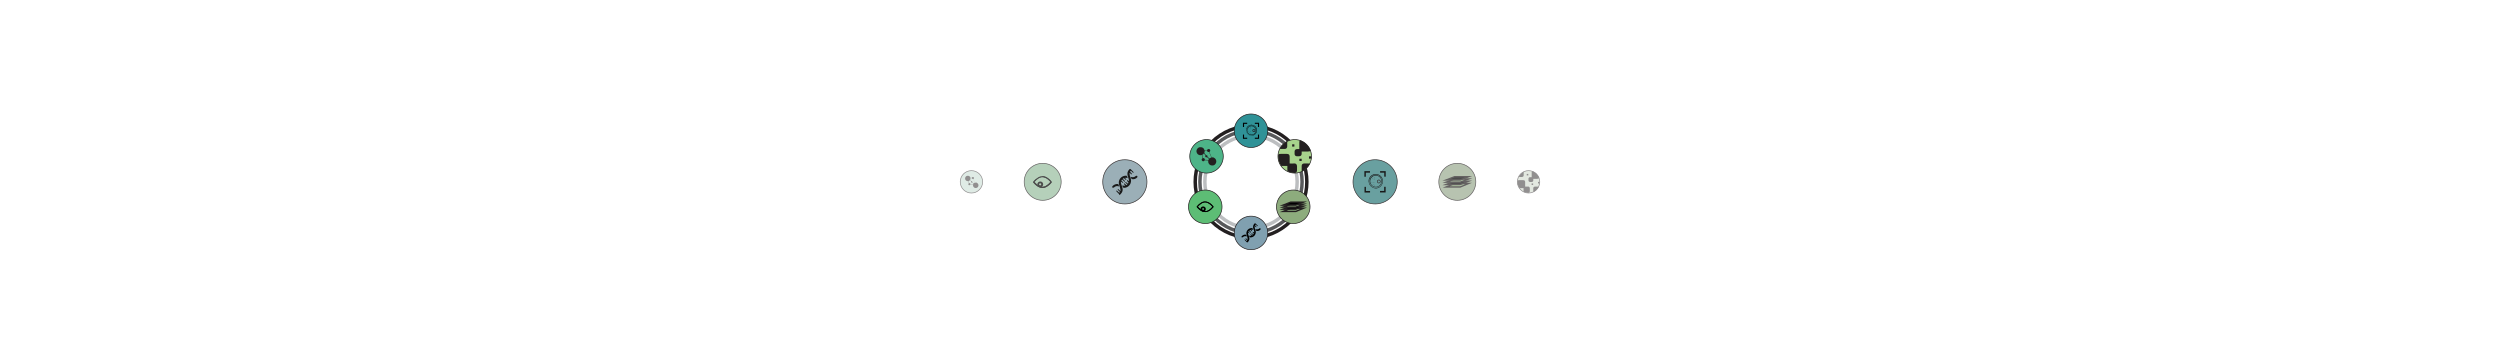
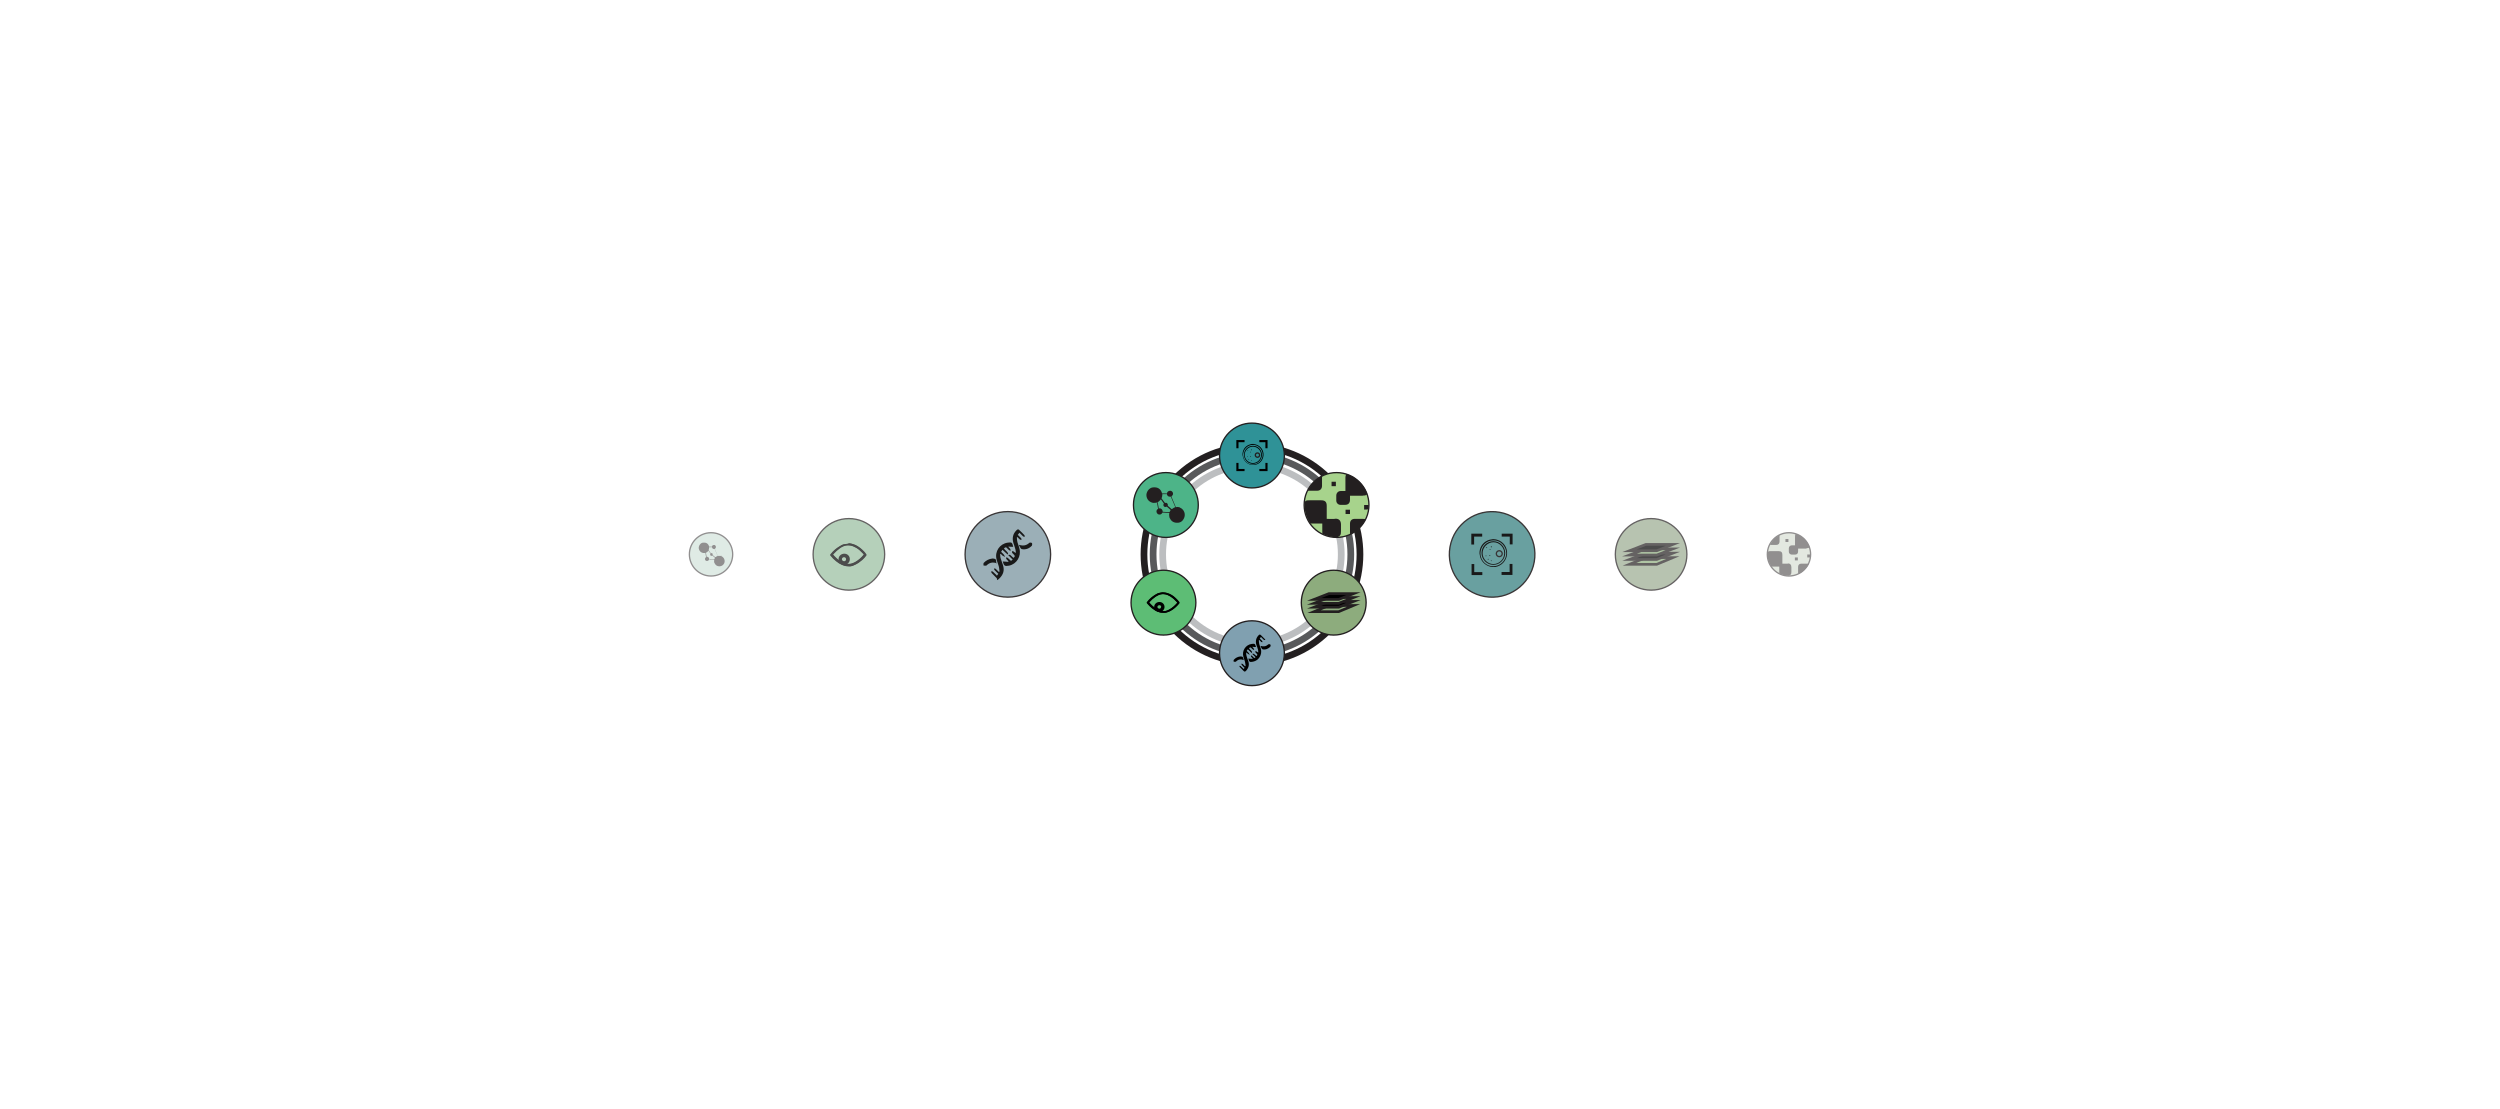
- <svg xmlns="http://www.w3.org/2000/svg" id="Layer_2" data-name="Layer 2" version="1.1" viewBox="0 0 3596.7 523.2">
+ <svg xmlns="http://www.w3.org/2000/svg" id="Layer_2" data-name="Layer 2" version="1.1" viewBox="0 0 1858.9 824.4">
  <defs>
    <style>
      .cls-1 {
        fill: #99aa8f;
      }

      .cls-1, .cls-2, .cls-3, .cls-4, .cls-5, .cls-6, .cls-7, .cls-8, .cls-9, .cls-10, .cls-11, .cls-12, .cls-13, .cls-14, .cls-15, .cls-16 {
        stroke: #231f20;
      }

-       .cls-1, .cls-2, .cls-3, .cls-4, .cls-5, .cls-6, .cls-7, .cls-8, .cls-17, .cls-10, .cls-11, .cls-12, .cls-13, .cls-14, .cls-15, .cls-16, .cls-18 {
+       .cls-1, .cls-3, .cls-4, .cls-5, .cls-6, .cls-7, .cls-8, .cls-17, .cls-10, .cls-11, .cls-12, .cls-13, .cls-14, .cls-15, .cls-16, .cls-18 {
        stroke-miterlimit: 10;
      }

      .cls-2 {
+         stroke-miterlimit: 10;
+         stroke-width: 5px;
+       }
+ 
+       .cls-2, .cls-6, .cls-17, .cls-18 {
+         fill: none;
+       }
+ 
+       .cls-3 {
        fill: #2f9297;
-       }
- 
-       .cls-3, .cls-6, .cls-17, .cls-18 {
-         fill: none;
-       }
- 
-       .cls-3, .cls-17, .cls-18 {
-         stroke-width: 5px;
      }

      .cls-4 {
        fill: #5dbd75;
      }

      .cls-5 {
        fill: #80a0b0;
      }

      .cls-7 {
        fill: #c7d1c1;
      }

      .cls-8 {
        fill: #a7d38c;
      }

      .cls-9 {
        fill: #599696;
        stroke-miterlimit: 10;
        stroke-width: 1px;
      }

      .cls-19, .cls-13 {
        fill: #000;
      }

      .cls-19, .cls-20 {
        stroke-width: 0px;
      }

      .cls-17 {
        stroke: #bcbec0;
      }

+       .cls-17, .cls-18 {
+         stroke-width: 5px;
+       }
+ 
      .cls-10 {
        fill: #90a6af;
      }

      .cls-11 {
        fill: #4db488;
      }

      .cls-21 {
        opacity: .5;
      }

      .cls-22 {
        opacity: .9;
      }

      .cls-23 {
        opacity: .7;
      }

      .cls-12, .cls-14 {
        fill: #8dac7d;
      }

      .cls-13, .cls-14 {
        stroke-width: 2px;
      }

      .cls-15 {
        fill: #95bc9d;
      }

      .cls-16 {
        fill: #bfd8cc;
      }

      .cls-18 {
        stroke: #58595b;
      }

      .cls-20 {
        fill: #231f20;
      }
    </style>
  </defs>
  <g>
-     <circle class="cls-3" cx="1799.8" cy="261.6" r="80.3" transform="translate(342.2 1349.3) rotate(-45)" />
-     <circle class="cls-17" cx="1799.8" cy="261.6" r="66.4" />
-     <circle class="cls-18" cx="1799.8" cy="261.6" r="73.5" />
-     <g>
-       <circle class="cls-4" cx="1734" cy="297.5" r="24.1" />
-       <path class="cls-19" d="M1733.7,289.9c1.5,0,3,.4,4.4,1,1.8.8,3.5,2,4.9,3.4.9.8,1.8,1.8,2.5,2.8.2.4.2.6,0,.9-.8,1-1.7,2-2.6,2.8-.8.7-1.6,1.4-2.5,2-1.2.8-2.5,1.5-3.9,1.9-1.2.4-2.5.5-3.8.3-1.1,0-2.2-.4-3.2-.8-1.5-.6-2.8-1.5-4.1-2.5s-2.5-2.3-3.6-3.6c-.4-.5-.4-.7,0-1.2,1.7-2.2,3.7-3.9,6-5.3s2.4-1.2,3.7-1.5c.7-.2,1.4-.2,2.2-.3h0ZM1733.7,303.8h.6c1.4,0,2.7-.5,3.9-1.2,2.3-1.2,4.2-3,5.9-4.9v-.3c-.2-.2-.4-.4-.5-.6-1.3-1.5-2.8-2.8-4.4-3.8-1.3-.8-2.6-1.4-4.1-1.7-1.1-.2-2.1-.2-3.1,0-1.5.3-2.8,1-4.1,1.8-1.7,1.2-3.2,2.5-4.6,4.1v.3c.4.4.7.8,1.1,1.2,1.5,1.6,3.2,2.9,5.2,3.9,1.3.6,2.7,1,4.1,1.1h0Z" />
-       <g>
-         <path class="cls-19" d="M1734.1,289.9c1.5,0,3,.4,4.4,1,1.8.8,3.5,2,4.9,3.4.9.8,1.8,1.8,2.5,2.8.2.4.2.6,0,.9-.8,1-1.7,2-2.6,2.8-.8.7-1.6,1.4-2.5,2-1.2.8-2.5,1.5-3.9,1.9-1.2.4-2.5.5-3.8.3-1.1,0-2.2-.4-3.2-.8-1.5-.6-2.8-1.5-4.1-2.5s-2.5-2.3-3.6-3.6c-.4-.5-.4-.7,0-1.2,1.7-2.2,3.7-3.9,6-5.3s2.4-1.2,3.7-1.5c.7-.2,1.4-.2,2.2-.3h0ZM1734,303.8h.6c1.4,0,2.7-.5,3.9-1.2,2.3-1.2,4.2-3,5.9-4.9v-.3c-.2-.2-.4-.4-.5-.6-1.3-1.5-2.8-2.8-4.4-3.8-1.3-.8-2.6-1.4-4.1-1.7s-2.1-.2-3.1,0c-1.5.3-2.8,1-4.1,1.8-1.7,1.2-3.2,2.5-4.6,4.1v.3c.4.4.7.8,1.1,1.2,1.5,1.6,3.2,2.9,5.2,3.9,1.3.6,2.7,1,4.1,1.1h0Z" />
-         <path class="cls-19" d="M1731,304.4c-2.2,0-4-1.7-3.9-3.7,0-2.1,1.8-3.7,3.9-3.7s3.8,1.6,3.8,3.7-1.7,3.7-3.8,3.7h0ZM1732.3,300.7c0-.8-.5-1.3-1.3-1.3s-1.5.6-1.5,1.3.8,1.3,1.5,1.3,1.2-.6,1.2-1.3h0Z" />
-       </g>
-     </g>
-     <g>
-       <circle class="cls-2" cx="1799.8" cy="188.1" r="24.1" />
-       <g>
-         <path class="cls-19" d="M1788.3,193.6h1.5v4.5h4.5v1.6h-6.1v-6.1h0Z" />
-         <path class="cls-19" d="M1811.4,193.6v6.1h-6.1v-1.6h4.5v-4.5h1.6Z" />
-         <path class="cls-19" d="M1789.8,182.7h-1.6v-6.1h6.1v1.6h-4.5v4.5h0Z" />
-         <path class="cls-19" d="M1809.8,182.7v-4.5h-4.5v-1.6h6.1v6.1h-1.6Z" />
+     <circle class="cls-2" cx="930.9" cy="412.2" r="80.3" transform="translate(-18.8 779) rotate(-45)" />
+     <circle class="cls-17" cx="930.9" cy="412.2" r="66.4" />
+     <circle class="cls-18" cx="930.9" cy="412.2" r="73.5" />
+     <g>
+       <circle class="cls-4" cx="865.1" cy="448.1" r="24.1" />
+       <path class="cls-19" d="M864.8,440.5c1.5,0,3,.4,4.4,1,1.8.8,3.5,2,4.9,3.4.9.8,1.8,1.8,2.5,2.8.2.4.2.6,0,.9-.8,1-1.7,2-2.6,2.8-.8.7-1.6,1.4-2.5,2-1.2.8-2.5,1.5-3.9,1.9-1.2.4-2.5.5-3.8.3-1.1,0-2.2-.4-3.2-.8-1.5-.6-2.8-1.5-4.1-2.5s-2.5-2.3-3.6-3.6c-.4-.5-.4-.7,0-1.2,1.7-2.2,3.7-3.9,6-5.3s2.4-1.2,3.7-1.5c.7-.2,1.4-.2,2.2-.3h0ZM864.8,454.4h.6c1.4,0,2.7-.5,3.9-1.2,2.3-1.2,4.2-3,5.9-4.9v-.3c-.2-.2-.4-.4-.5-.6-1.3-1.5-2.8-2.8-4.4-3.8-1.3-.8-2.6-1.4-4.1-1.7-1.1-.2-2.1-.2-3.1,0-1.5.3-2.8,1-4.1,1.8-1.7,1.2-3.2,2.5-4.6,4.1v.3c.4.4.7.8,1.1,1.2,1.5,1.6,3.2,2.9,5.2,3.9,1.3.6,2.7,1,4.1,1.1h0Z" />
+       <g>
+         <path class="cls-19" d="M865.2,440.5c1.5,0,3,.4,4.4,1,1.8.8,3.5,2,4.9,3.4.9.8,1.8,1.8,2.5,2.8.2.4.2.6,0,.9-.8,1-1.7,2-2.6,2.8-.8.7-1.6,1.4-2.5,2-1.2.8-2.5,1.5-3.9,1.9-1.2.4-2.5.5-3.8.3-1.1,0-2.2-.4-3.2-.8-1.5-.6-2.8-1.5-4.1-2.5s-2.5-2.3-3.6-3.6c-.4-.5-.4-.7,0-1.2,1.7-2.2,3.7-3.9,6-5.3s2.4-1.2,3.7-1.5c.7-.2,1.4-.2,2.2-.3h0ZM865.1,454.4h.6c1.4,0,2.7-.5,3.9-1.2,2.3-1.2,4.2-3,5.9-4.9v-.3c-.2-.2-.4-.4-.5-.6-1.3-1.5-2.8-2.8-4.4-3.8-1.3-.8-2.6-1.4-4.1-1.7s-2.1-.2-3.1,0c-1.5.3-2.8,1-4.1,1.8-1.7,1.2-3.2,2.5-4.6,4.1v.3c.4.4.7.8,1.1,1.2,1.5,1.6,3.2,2.9,5.2,3.9,1.3.6,2.7,1,4.1,1.1h0Z" />
+         <path class="cls-19" d="M862.1,455c-2.2,0-4-1.7-3.9-3.7,0-2.1,1.8-3.7,3.9-3.7s3.8,1.6,3.8,3.7-1.7,3.7-3.8,3.7h0ZM863.4,451.3c0-.8-.5-1.3-1.3-1.3s-1.5.6-1.5,1.3.8,1.3,1.5,1.3,1.2-.6,1.2-1.3h.1Z" />
+       </g>
+     </g>
+     <g>
+       <circle class="cls-3" cx="930.9" cy="338.7" r="24.1" />
+       <g>
+         <path class="cls-19" d="M919.4,344.2h1.5v4.5h4.5v1.6h-6.1v-6.1h0Z" />
+         <path class="cls-19" d="M942.5,344.2v6.1h-6.1v-1.6h4.5v-4.5h1.6Z" />
+         <path class="cls-19" d="M920.9,333.3h-1.6v-6.1h6.1v1.6h-4.5v4.5h0Z" />
+         <path class="cls-19" d="M940.9,333.3v-4.5h-4.5v-1.6h6.1v6.1h-1.6Z" />
        <g>
-           <path class="cls-19" d="M1800.9,179.6c.6,0,1.2.2,1.8.3,3.6,1,6,4.4,5.7,8.1-.3,3.7-3.1,6.7-6.7,7.1h-1.7c-3.2-.2-6-2.5-6.8-5.6-.2-.6-.2-1.2-.4-1.8v-1.1c.3-3.3,2.5-6,5.8-6.8.5-.2,1.1-.2,1.7-.3h.7,0ZM1800.5,194.8c4,0,7.3-3.3,7.3-7.3s-3.3-7.4-7.3-7.3c-4,0-7.2,3.3-7.3,7.3,0,4.1,3.3,7.4,7.3,7.3Z" />
-           <path class="cls-19" d="M1793.9,187.5c0-3.7,3-6.6,6.7-6.6s6.6,3.1,6.6,6.7-3,6.7-6.7,6.7-6.6-3.1-6.6-6.7h0ZM1800.5,193.7c3.4,0,6.1-2.8,6.1-6.1s-2.8-6.1-6.1-6.1-6.1,2.8-6.1,6.1,2.8,6.1,6.1,6.1h0Z" />
-           <path class="cls-19" d="M1799,185.5q-.2.2-.4.3s-.2-.2-.2-.3.2-.2.2-.3l.3.3h.1Z" />
-           <path class="cls-19" d="M1799.5,183.5c.2.2.3.3.2.4,0,.2-.2.2-.3.4,0,0-.2-.2-.2-.3s0-.2.2-.5h0Z" />
-           <path class="cls-19" d="M1796.8,184.7c-.2-.2-.2-.3-.2-.4,0-.2.2-.2.2-.3,0,0,.2.2.2.3s-.2.2-.2.5h0Z" />
-           <path class="cls-19" d="M1799,188.8c-.2.2-.2.3-.4.3l-.2-.2c0-.2.2-.2.2-.4,0,0,.2.2.4.2h0Z" />
-           <path class="cls-19" d="M1797.5,191.4c-.2-.2-.2-.4-.2-.5,0-.2.2-.2.2-.3,0,0,.2.2.2.3s-.2.2-.2.5Z" />
-           <path class="cls-19" d="M1799.3,192.1c-.2-.2-.2-.3-.2-.4,0-.2.2-.2.2-.3,0,0,.2.2.2.3s-.2.2-.2.4h0Z" />
-           <path class="cls-19" d="M1796.7,189q-.2.2-.4.3l-.2-.2c0-.2.2-.2.2-.3,0,0,.2.2.4.3h0Z" />
-           <circle class="cls-6" cx="1803.9" cy="187.8" r="1.6" />
+           <path class="cls-19" d="M932,330.2c.6,0,1.2.2,1.8.3,3.6,1,6,4.4,5.7,8.1-.3,3.7-3.1,6.7-6.7,7.1h-1.7c-3.2-.2-6-2.5-6.8-5.6-.2-.6-.2-1.2-.4-1.8v-1.1c.3-3.3,2.5-6,5.8-6.8.5-.2,1.1-.2,1.7-.3h.7,0ZM931.6,345.4c4,0,7.3-3.3,7.3-7.3s-3.3-7.4-7.3-7.3c-4,0-7.2,3.3-7.3,7.3,0,4.1,3.3,7.4,7.3,7.3Z" />
+           <path class="cls-19" d="M925,338.1c0-3.7,3-6.6,6.7-6.6s6.6,3.1,6.6,6.7-3,6.7-6.7,6.7-6.6-3.1-6.6-6.7h0ZM931.6,344.3c3.4,0,6.1-2.8,6.1-6.1s-2.8-6.1-6.1-6.1-6.1,2.8-6.1,6.1,2.8,6.1,6.1,6.1h0Z" />
+           <path class="cls-19" d="M930.1,336.1c-.1.1-.3.2-.4.3-.2.1-.2-.2-.2-.3s.2-.2.2-.3l.3.3h0Z" />
+           <path class="cls-19" d="M930.6,334.1c.2.2.3.3.2.4,0,.2-.2.2-.3.4,0,0-.2-.2-.2-.3s0-.2.2-.5h.1Z" />
+           <path class="cls-19" d="M927.9,335.3c-.2-.2-.2-.3-.2-.4,0-.2.2-.2.2-.3,0,0,.2.2.2.3s-.2.2-.2.5h0Z" />
+           <path class="cls-19" d="M930.1,339.4c-.2.2-.2.3-.4.3l-.2-.2c0-.2.2-.2.2-.4,0,0,.2.2.4.2h0Z" />
+           <path class="cls-19" d="M928.6,342c-.2-.2-.2-.4-.2-.5,0-.2.2-.2.2-.3,0,0,.2.2.2.3s-.2.2-.2.5Z" />
+           <path class="cls-19" d="M930.4,342.7c-.2-.2-.2-.3-.2-.4,0-.2.2-.2.2-.3,0,0,.2.2.2.3s-.2.2-.2.4h0Z" />
+           <path class="cls-19" d="M927.8,339.6c-.1.1-.3.2-.4.3l-.2-.2c0-.2.2-.2.2-.3,0,0,.2.2.4.3h0Z" />
+           <circle class="cls-6" cx="935" cy="338.4" r="1.6" />
        </g>
      </g>
    </g>
    <g>
-       <circle class="cls-11" cx="1735.8" cy="224.9" r="24.1" />
-       <g>
-         <path class="cls-20" d="M1746.3,226.7c-.2,0-.5-.2-.7-.2-.8-.2-1.6-.2-2.4,0-1.1-2.6-2.2-5.2-3.3-7.9.5-.4.9-.9,1.2-1.6v-.9c-.2-1-1-1.7-1.9-1.8-1.2,0-2.1.5-2.5,1.5,0,.2,0,.3-.2.5v.5c.3,1,.8,1.8,2,1.9h.9c0,.2.2.2.2.3,1.1,2.5,2.1,5,3.2,7.5-.8.3-1.6.7-2.3,1.3-.2.2-.4.2-.6,0-.8-.8-1.8-1.5-2.7-2.3h0c0-.4.2-.7,0-1.1-.2-.6-.7-1.2-1.1-1.1s-.7,0-1,0c-.8-1.1-1.6-2.2-2.5-3.3.4-1.1.6-2.2.6-3.2h3.2v-.5h-3.4c-1.1-3.7-3.5-4.8-6.8-4.5-2.9.2-5.4,3.7-4.8,6.7.5,2.6,2.2,4.2,4.8,4.8h.6c.8,0,1.5,0,2.2-.2.2,0,.4-.2.5-.2,1.1-.5,1.8-1.3,2.6-2.2.8,1,1.5,2.1,2.2,3.1-.2.5-.5.9-.3,1.5.3,1,1.3,1.4,2.5.8.8.8,1.8,1.5,2.6,2.3.3.2.3.4,0,.7-.2.3-.4.7-.6,1.1-1.8,0-3.7-.2-5.5-.3v.6l5.4.3c-.3,1-.2,2.1,0,3.1,0,.2.2.4.2.6,1,2.2,2.7,3.5,5.1,3.6,2.5.2,4.4-.9,5.5-3.2,1.5-2.9.4-6.8-3.2-8.2h-.2.5Z" />
-         <path class="cls-20" d="M1730.7,227.6h-.2v-.3c-.3-1.5-.5-3-.8-4.5-.2,0-.4.2-.5.2.3,1.6.6,3.2.8,4.8-.2.2-.3.2-.5.3-.7.6-.9,1.7-.5,2.5.4.9,1.2,1.5,2.2,1.4,1.2,0,1.7-.8,2.2-1.8v-.6c0-1.3-1.2-2.4-2.5-2.2h0l-.2.2Z" />
-       </g>
-     </g>
-     <g>
-       <circle class="cls-12" cx="1860.6" cy="297.5" r="24.1" />
-       <g>
-         <polygon class="cls-14" points="1864.3 304.2 1846 304.2 1857 299.6 1875.3 299.6 1864.3 304.2" />
-         <polygon class="cls-13" points="1864.3 300.9 1846 300.9 1857 296.6 1875.3 296.6 1864.3 300.9" />
-         <polygon class="cls-14" points="1864.3 298 1846 298 1857 293.7 1875.3 293.7 1864.3 298" />
-         <polygon class="cls-13" points="1864.3 295.1 1846 295.1 1857 290.8 1875.3 290.8 1864.3 295.1" />
-       </g>
-     </g>
-     <g>
-       <circle class="cls-5" cx="1799.8" cy="335.1" r="24.1" />
-       <g>
-         <path class="cls-19" d="M1793.4,347.2c.4-.5.6-.8.9-1.2-.7-.7-1.5-1.4-2.1-2.2-.2-.2-.2-.6-.3-.9.3,0,.8,0,1,.2.6.5,1.2,1.2,1.7,1.7.2,0,.3,0,.5-.2-.2-1.1-.2-2.2-.5-3.2-.3-1.2-.9-2.5-1.2-3.8-1.2-4.4,1.8-8.8,6.2-9.4,2.4-.3,2.5-.2,3.2,2.3-.8,0-1.7,0-2.5-.2l-.2.2c.4.4.8.7,1,1.1.2.3.2.7.4,1-.3,0-.8,0-1-.3-.4-.2-.7-.6-1-.9-.6-.8-1.2-.8-1.9,0,.6,1.2,2.2,1.7,2.3,3.2l-.3.3c-.9-.8-1.8-1.7-2.9-2.7-.2.4-.5.7-.8,1.2.5.5,1,.8,1.4,1.4.4.5.6,1,.9,1.5-.5-.2-1.1-.5-1.5-.8-.3-.2-.6-.5-.8-.8h-.4c0,.8,0,1.7.3,2.5.3,1.2.8,2.5,1.3,3.8.9,2.8.2,5.2-1.8,7.3-.5.5-1.2.7-1.7,0-1-1-2-2-2.9-3-.2-.2-.2-.5-.2-.8.3,0,.8,0,.9.2.8.7,1.5,1.5,2.3,2.2h0l-.2.2h-.1Z" />
-         <path class="cls-19" d="M1801.3,338.9c.5-.3.7-.5,1.2-.8l-2.5-2.5c.6-.2,1.2-.2,1.7.4.5.5.9.8,1.4,1.2.9-.6.9-1.2.2-1.8-.3-.3-.7-.6-.9-1-.2-.2,0-.5,0-.8.2,0,.5,0,.8.2.4.2.6.6,1.3.8,0-.7,0-1.5-.2-2.2-.3-1.2-.8-2.3-1.2-3.5-.8-2.6-.3-5.1,1.6-7.1.6-.7,1.2-.8,1.9,0,.9.9,1.8,1.8,2.7,2.7s.2.5.2.8c-.3,0-.7,0-.9-.2-.7-.6-1.4-1.3-2.1-2.1-.3.5-.6.8-.9,1.2.6.6,1.3,1.2,1.8,1.8.2.2.2.6.2.9-.3,0-.7,0-.9-.2-.5-.4-.9-.9-1.4-1.4q-.2,0-.4.2c0,.9.2,1.8.3,2.7.3,1.2.8,2.4,1.2,3.6,1.2,4.3-1.5,8.8-5.8,9.6-2.5.5-2.9.2-3.5-2.3,1,0,2.1.2,3.1.2,0,0,0-.2.2-.3-.5-.5-.9-.8-1.2-1.3-.2-.2-.2-.6-.2-.9.3,0,.6,0,.8.2.6.5,1.2,1.2,1.8,1.8h-.3Z" />
-         <path class="cls-19" d="M1793.7,340.2c-2.3-.9-4.2-.5-5.9,1.2-.3.2-1.1,0-1.6,0,0-.5-.2-1.2.2-1.5,1.3-1.4,2.9-2.2,4.8-2.4,1.2,0,2.1.2,2.2,1.5,0,.4.2.7.3,1.2h0Z" />
-         <path class="cls-19" d="M1806.3,329.7c2.2.6,4,.4,5.7-1.2.2-.2,1.2-.2,1.5.2s.2,1.2,0,1.5c-1.5,1.6-3.5,2.5-5.8,2-.6-.2-1-1.4-1.5-2.2,0,0,.2-.2.2-.3h-.1Z" />
-       </g>
-     </g>
-     <g>
-       <circle class="cls-8" cx="1862.7" cy="224.9" r="24.1" />
-       <g>
-         <path class="cls-20" d="M1883.2,228.3c1.2,0,2.3,0,3.4-.2v-3.2h-3.4v3.4Z" />
-         <path class="cls-20" d="M1869.4,231.6h3.3v-3.2h-3.3v3.2Z" />
-         <path class="cls-20" d="M1862.2,207.6h-3.2v3.3h3.2v-3.3Z" />
-         <path class="cls-20" d="M1884.5,235.5c-.6-.2-1.4-.3-2.5-.3h-5.8c-2.2,0-3.5,1.4-3.5,3.5v5.9c0,2,0,1.5.2,2.1,5-2.3,9.1-6.3,11.6-11.2h0Z" />
-         <path class="cls-20" d="M1861.5,235.2c-2,.2-4,0-6.1,0v-9.7c0-2.9-1.2-4.1-4.1-4.1h-8.6c-2.9,0-3,.3-3.8,1.5v2c0,5.1,1.6,9.9,4.4,13.8h8.8v5.9c0,.8,0,1.3.2,1.8,3.2,1.6,6.9,2.5,10.8,2.5h.2c2.2-1,2.7-1.8,2.7-4.4v-5.1c0-2.8-1.5-4.5-4.3-4.3h-.2Z" />
-         <path class="cls-20" d="M1841.1,214.3h7.1c2.3,0,3.7-1.4,3.7-3.7v-5.8c0-1.9,0-1.2,0-1.6-4.6,2.4-8.4,6.3-10.7,11h-.2,0Z" />
-         <path class="cls-20" d="M1882.1,217.9c1.9,0,2.8-.2,3.5-1.2-2.5-7.1-8.3-12.6-15.4-14.9-.7.7-.9,1.6-.9,3.2v9.5h-3.5c-1.9,0-3.3,1.5-3.3,3.4v3.7c0,1.8,1.4,3.2,3.2,3.2h3.2c2.5,0,3.8-1.3,3.8-3.8v-3h9.5,0Z" />
+       <circle class="cls-11" cx="866.9" cy="375.5" r="24.1" />
+       <g>
+         <path class="cls-20" d="M877.4,377.3c-.2,0-.5-.2-.7-.2-.8-.2-1.6-.2-2.4,0-1.1-2.6-2.2-5.2-3.3-7.9.5-.4.9-.9,1.2-1.6v-.9c-.2-1-1-1.7-1.9-1.8-1.2,0-2.1.5-2.5,1.5,0,.2,0,.3-.2.5v.5c.3,1,.8,1.8,2,1.9h.9c0,.2.2.2.2.3,1.1,2.5,2.1,5,3.2,7.5-.8.3-1.6.7-2.3,1.3-.2.2-.4.2-.6,0-.8-.8-1.8-1.5-2.7-2.3h0c0-.4.2-.7,0-1.1-.2-.6-.7-1.2-1.1-1.1s-.7,0-1,0c-.8-1.1-1.6-2.2-2.5-3.3.4-1.1.6-2.2.6-3.2h3.2v-.5h-3.4c-1.1-3.7-3.5-4.8-6.8-4.5-2.9.2-5.4,3.7-4.8,6.7.5,2.6,2.2,4.2,4.8,4.8h.6c.8,0,1.5,0,2.2-.2.2,0,.4-.2.5-.2,1.1-.5,1.8-1.3,2.6-2.2.8,1,1.5,2.1,2.2,3.1-.2.5-.5.9-.3,1.5.3,1,1.3,1.4,2.5.8.8.8,1.8,1.5,2.6,2.3.3.2.3.4,0,.7-.2.3-.4.7-.6,1.1-1.8,0-3.7-.2-5.5-.3v.6l5.4.3c-.3,1-.2,2.1,0,3.1,0,.2.2.4.2.6,1,2.2,2.7,3.5,5.1,3.6,2.5.2,4.4-.9,5.5-3.2,1.5-2.9.4-6.8-3.2-8.2h-.2.5Z" />
+         <path class="cls-20" d="M861.8,378.2h-.2v-.3c-.3-1.5-.5-3-.8-4.5-.2,0-.4.2-.5.2.3,1.6.6,3.2.8,4.8-.2.2-.3.2-.5.3-.7.6-.9,1.7-.5,2.5.4.9,1.2,1.5,2.2,1.4,1.2,0,1.7-.8,2.2-1.8v-.6c0-1.3-1.2-2.4-2.5-2.2h0l-.2.2h0Z" />
+       </g>
+     </g>
+     <g>
+       <circle class="cls-12" cx="991.7" cy="448.1" r="24.1" />
+       <g>
+         <polygon class="cls-14" points="995.4 454.8 977.1 454.8 988.1 450.2 1006.4 450.2 995.4 454.8" />
+         <polygon class="cls-13" points="995.4 451.5 977.1 451.5 988.1 447.2 1006.4 447.2 995.4 451.5" />
+         <polygon class="cls-14" points="995.4 448.6 977.1 448.6 988.1 444.3 1006.4 444.3 995.4 448.6" />
+         <polygon class="cls-13" points="995.4 445.7 977.1 445.7 988.1 441.4 1006.4 441.4 995.4 445.7" />
+       </g>
+     </g>
+     <g>
+       <circle class="cls-5" cx="930.9" cy="485.7" r="24.1" />
+       <g>
+         <path class="cls-19" d="M924.5,497.8c.4-.5.6-.8.9-1.2-.7-.7-1.5-1.4-2.1-2.2-.2-.2-.2-.6-.3-.9.3,0,.8,0,1,.2.6.5,1.2,1.2,1.7,1.7.2,0,.3,0,.5-.2-.2-1.1-.2-2.2-.5-3.2-.3-1.2-.9-2.5-1.2-3.8-1.2-4.4,1.8-8.8,6.2-9.4,2.4-.3,2.5-.2,3.2,2.3-.8,0-1.7,0-2.5-.2l-.2.2c.4.4.8.7,1,1.1.2.3.2.7.4,1-.3,0-.8,0-1-.3-.4-.2-.7-.6-1-.9-.6-.8-1.2-.8-1.9,0,.6,1.2,2.2,1.7,2.3,3.2l-.3.3c-.9-.8-1.8-1.7-2.9-2.7-.2.4-.5.7-.8,1.2.5.5,1,.8,1.4,1.4.4.5.6,1,.9,1.5-.5-.2-1.1-.5-1.5-.8-.3-.2-.6-.5-.8-.8h-.4c0,.8,0,1.7.3,2.5.3,1.2.8,2.5,1.3,3.8.9,2.8.2,5.2-1.8,7.3-.5.5-1.2.7-1.7,0-1-1-2-2-2.9-3-.2-.2-.2-.5-.2-.8.3,0,.8,0,.9.2.8.7,1.5,1.5,2.3,2.2h0l-.2.2h-.1Z" />
+         <path class="cls-19" d="M932.4,489.5c.5-.3.7-.5,1.2-.8l-2.5-2.5c.6-.2,1.2-.2,1.7.4.5.5.9.8,1.4,1.2.9-.6.9-1.2.2-1.8-.3-.3-.7-.6-.9-1-.2-.2,0-.5,0-.8.2,0,.5,0,.8.2.4.2.6.6,1.3.8,0-.7,0-1.5-.2-2.2-.3-1.2-.8-2.3-1.2-3.5-.8-2.6-.3-5.1,1.6-7.1.6-.7,1.2-.8,1.9,0,.9.9,1.8,1.8,2.7,2.7s.2.5.2.8c-.3,0-.7,0-.9-.2-.7-.6-1.4-1.3-2.1-2.1-.3.5-.6.8-.9,1.2.6.6,1.3,1.2,1.8,1.8.2.2.2.6.2.9-.3,0-.7,0-.9-.2-.5-.4-.9-.9-1.4-1.4-.1,0-.3,0-.4.2,0,.9.2,1.8.3,2.7.3,1.2.8,2.4,1.2,3.6,1.2,4.3-1.5,8.8-5.8,9.6-2.5.5-2.9.2-3.5-2.3,1,0,2.1.2,3.1.2,0,0,0-.2.2-.3-.5-.5-.9-.8-1.2-1.3-.2-.2-.2-.6-.2-.9.3,0,.6,0,.8.2.6.5,1.2,1.2,1.8,1.8h-.3,0Z" />
+         <path class="cls-19" d="M924.8,490.8c-2.3-.9-4.2-.5-5.9,1.2-.3.2-1.1,0-1.6,0,0-.5-.2-1.2.2-1.5,1.3-1.4,2.9-2.2,4.8-2.4,1.2,0,2.1.2,2.2,1.5,0,.4.2.7.3,1.2h0Z" />
+         <path class="cls-19" d="M937.4,480.3c2.2.6,4,.4,5.7-1.2.2-.2,1.2-.2,1.5.2s.2,1.2,0,1.5c-1.5,1.6-3.5,2.5-5.8,2-.6-.2-1-1.4-1.5-2.2,0,0,.2-.2.2-.3h0,0Z" />
+       </g>
+     </g>
+     <g>
+       <circle class="cls-8" cx="993.8" cy="375.5" r="24.1" />
+       <g>
+         <path class="cls-20" d="M1014.3,378.9c1.2,0,2.3,0,3.4-.2v-3.2h-3.4v3.4Z" />
+         <path class="cls-20" d="M1000.5,382.2h3.3v-3.2h-3.3v3.2Z" />
+         <path class="cls-20" d="M993.3,358.2h-3.2v3.3h3.2v-3.3Z" />
+         <path class="cls-20" d="M1015.6,386.1c-.6-.2-1.4-.3-2.5-.3h-5.8c-2.2,0-3.5,1.4-3.5,3.5v5.9c0,2,0,1.5.2,2.1,5-2.3,9.1-6.3,11.6-11.2h0Z" />
+         <path class="cls-20" d="M992.6,385.8c-2,.2-4,0-6.1,0v-9.7c0-2.9-1.2-4.1-4.1-4.1h-8.6c-2.9,0-3,.3-3.8,1.5v2c0,5.1,1.6,9.9,4.4,13.8h8.8v5.9c0,.8,0,1.3.2,1.8,3.2,1.6,6.9,2.5,10.8,2.5h.2c2.2-1,2.7-1.8,2.7-4.4v-5.1c0-2.8-1.5-4.5-4.3-4.3h-.2Z" />
+         <path class="cls-20" d="M972.2,364.9h7.1c2.3,0,3.7-1.4,3.7-3.7v-5.8c0-1.9,0-1.2,0-1.6-4.6,2.4-8.4,6.3-10.7,11h-.2,0Z" />
+         <path class="cls-20" d="M1013.2,368.5c1.9,0,2.8-.2,3.5-1.2-2.5-7.1-8.3-12.6-15.4-14.9-.7.7-.9,1.6-.9,3.2v9.5h-3.5c-1.9,0-3.3,1.5-3.3,3.4v3.7c0,1.8,1.4,3.2,3.2,3.2h3.2c2.5,0,3.8-1.3,3.8-3.8v-3h9.5,0Z" />
      </g>
    </g>
  </g>
  <g class="cls-22">
-     <circle class="cls-9" cx="1978.4" cy="261.6" r="31.8" transform="translate(1377.2 2164.5) rotate(-80)" />
-     <g>
-       <path class="cls-19" d="M1963.1,268.8h2v6h6v2.2h-8v-8.1h0Z" />
-       <path class="cls-19" d="M1993.5,268.8v8.1h-8.1v-2.2h6v-6h2.2,0Z" />
-       <path class="cls-19" d="M1965.1,254.3h-2.2v-8.1h8.1v2.2h-6v6h0Z" />
-       <path class="cls-19" d="M1991.5,254.3v-5.9h-6v-2.2h8.1v8h-2.2,0Z" />
-       <g>
-         <path class="cls-19" d="M1979.7,250.3c.8,0,1.5.2,2.3.4,4.8,1.3,7.9,5.8,7.5,10.8-.4,4.8-4.1,8.8-8.8,9.5h-2.2c-4.1-.3-7.9-3.4-9-7.4-.2-.8-.3-1.6-.5-2.5v-1.4c.4-4.4,3.4-7.9,7.6-9,.7-.2,1.4-.3,2.2-.4h.9ZM1979.3,270.4c5.3,0,9.6-4.4,9.6-9.6s-4.4-9.8-9.6-9.6c-5.3,0-9.5,4.4-9.6,9.6,0,5.4,4.4,9.8,9.6,9.6Z" />
-         <path class="cls-19" d="M1970.5,260.6c0-4.8,3.9-8.8,8.8-8.8s8.8,4.1,8.8,8.8-3.9,8.8-8.8,8.8-8.8-4.1-8.8-8.8h0ZM1979.3,268.8c4.5,0,8.1-3.7,8.1-8.1s-3.7-8.1-8-8.1-8.1,3.7-8.1,8.1,3.7,8.1,8,8.1h0Z" />
-         <path class="cls-19" d="M1977.3,258c-.2.2-.3.3-.5.4,0,0-.3-.3-.3-.4s.2-.3.3-.4l.4.4h.2,0Z" />
-         <path class="cls-19" d="M1977.8,255.5c.2.3.4.4.3.5,0,.2-.2.3-.4.5,0,0-.3-.3-.3-.4s0-.3.3-.6h0Z" />
-         <path class="cls-19" d="M1974.4,257c-.2-.3-.3-.4-.3-.5,0-.2.2-.3.3-.4,0,0,.3.2.3.4s-.2.3-.3.6h0Z" />
-         <path class="cls-19" d="M1977.1,262.5c-.2.2-.3.4-.5.4,0,0-.3-.2-.3-.3,0-.2.2-.3.3-.5,0,0,.2.2.5.3h0v.2h0Z" />
-         <path class="cls-19" d="M1975.4,265.8c-.2-.3-.3-.5-.3-.6,0-.2.2-.3.3-.4,0,0,.3.2.3.4s-.2.3-.3.6Z" />
-         <path class="cls-19" d="M1977.7,266.8c-.2-.3-.3-.4-.3-.5,0-.2.2-.3.3-.4,0,0,.3.3.3.4s-.2.3-.3.5h0Z" />
-         <path class="cls-19" d="M1974.3,262.7c-.2.2-.3.3-.5.4,0,0-.3-.2-.3-.3,0-.2.2-.3.3-.4,0,0,.2.2.5.4h0Z" />
-         <circle class="cls-6" cx="1983.7" cy="261.1" r="2.2" />
+     <circle class="cls-9" cx="1109.4" cy="412.2" r="31.8" transform="translate(510.9 1433.2) rotate(-80)" />
+     <g>
+       <path class="cls-19" d="M1094.2,419.4h2v6h6v2.2h-8v-8.1h0Z" />
+       <path class="cls-19" d="M1124.6,419.4v8.1h-8.1v-2.2h6v-6h2.2,0Z" />
+       <path class="cls-19" d="M1096.2,404.9h-2.2v-8.1h8.1v2.2h-6v6h0Z" />
+       <path class="cls-19" d="M1122.6,404.9v-5.9h-6v-2.2h8.1v8h-2.2,0Z" />
+       <g>
+         <path class="cls-19" d="M1110.8,400.9c.8,0,1.5.2,2.3.4,4.8,1.3,7.9,5.8,7.5,10.8-.4,4.8-4.1,8.8-8.8,9.5h-2.2c-4.1-.3-7.9-3.4-9-7.4-.2-.8-.3-1.6-.5-2.5v-1.4c.4-4.4,3.4-7.9,7.6-9,.7-.2,1.4-.3,2.2-.4h.9ZM1110.4,421c5.3,0,9.6-4.4,9.6-9.6s-4.4-9.8-9.6-9.6c-5.3,0-9.5,4.4-9.6,9.6,0,5.4,4.4,9.8,9.6,9.6Z" />
+         <path class="cls-19" d="M1101.6,411.2c0-4.8,3.9-8.8,8.8-8.8s8.8,4.1,8.8,8.8-3.9,8.8-8.8,8.8-8.8-4.1-8.8-8.8h0ZM1110.4,419.4c4.5,0,8.1-3.7,8.1-8.1s-3.7-8.1-8-8.1-8.1,3.7-8.1,8.1,3.7,8.1,8,8.1h0Z" />
+         <path class="cls-19" d="M1108.4,408.6c-.2.2-.3.3-.5.4,0,0-.3-.3-.3-.4s.2-.3.3-.4l.4.4h.2,0Z" />
+         <path class="cls-19" d="M1108.9,406.1c.2.3.4.4.3.5,0,.2-.2.3-.4.5,0,0-.3-.3-.3-.4s0-.3.3-.6h0Z" />
+         <path class="cls-19" d="M1105.5,407.6c-.2-.3-.3-.4-.3-.5,0-.2.2-.3.3-.4,0,0,.3.2.3.4s-.2.3-.3.6h0Z" />
+         <path class="cls-19" d="M1108.2,413.1c-.2.2-.3.4-.5.4,0,0-.3-.2-.3-.3,0-.2.2-.3.3-.5,0,0,.2.2.5.3h0v.2h0Z" />
+         <path class="cls-19" d="M1106.5,416.4c-.2-.3-.3-.5-.3-.6,0-.2.2-.3.3-.4,0,0,.3.2.3.4s-.2.3-.3.6Z" />
+         <path class="cls-19" d="M1108.8,417.4c-.2-.3-.3-.4-.3-.5,0-.2.2-.3.3-.4,0,0,.3.3.3.4s-.2.3-.3.5h0Z" />
+         <path class="cls-19" d="M1105.4,413.3c-.2.2-.3.3-.5.4,0,0-.3-.2-.3-.3,0-.2.2-.3.3-.4,0,0,.2.2.5.4h0Z" />
+         <circle class="cls-6" cx="1114.8" cy="411.7" r="2.2" />
      </g>
    </g>
  </g>
  <g class="cls-21">
-     <circle class="cls-7" cx="2199.1" cy="261.6" r="16.1" />
-     <g>
-       <path class="cls-20" d="M2212.7,263.9h2.2v-2.2h-2.2v2.2h0Z" />
-       <path class="cls-20" d="M2203.5,266.1h2.2v-2.2h-2.2v2.2Z" />
-       <path class="cls-20" d="M2198.7,250.2h-2.2v2.2h2.2v-2.2Z" />
-       <path class="cls-20" d="M2213.7,268.7c-.4-.2-.9-.2-1.6-.2h-3.8c-1.5,0-2.4.9-2.4,2.4v3.9c0,1.3,0,1,.2,1.4,3.3-1.5,6.1-4.2,7.8-7.5h-.2Z" />
-       <path class="cls-20" d="M2198.3,268.5h-4.1v-6.5c0-1.9-.8-2.8-2.8-2.8h-5.8c-1.9,0-2,.2-2.5,1v1.3c0,3.5,1.1,6.6,2.9,9.2h5.9v5.1c2.2,1.1,4.6,1.7,7.2,1.7h0c1.5-.7,1.8-1.2,1.8-2.9v-3.4c0-1.9-1-3-2.8-2.8h.2Z" />
-       <path class="cls-20" d="M2184.8,254.6h4.8c1.5,0,2.5-.9,2.5-2.5v-3.8c0-1.3,0-.8,0-1.1-3.1,1.6-5.6,4.2-7.1,7.3h-.2Z" />
-       <path class="cls-20" d="M2212.1,257c1.3,0,1.9-.2,2.4-.8-1.7-4.7-5.5-8.4-10.3-9.9-.5.5-.6,1.1-.6,2.2v6.4h-2.4c-1.3,0-2.2,1-2.2,2.2v2.5c0,1.2.9,2.1,2.2,2.2h2.2c1.7,0,2.5-.8,2.5-2.5v-2h6.3v-.3Z" />
+     <circle class="cls-7" cx="1330.2" cy="412.2" r="16.1" />
+     <g>
+       <path class="cls-20" d="M1343.8,414.5h2.2v-2.2h-2.2v2.2h0Z" />
+       <path class="cls-20" d="M1334.6,416.7h2.2v-2.2h-2.2v2.2Z" />
+       <path class="cls-20" d="M1329.8,400.8h-2.2v2.2h2.2v-2.2Z" />
+       <path class="cls-20" d="M1344.8,419.3c-.4-.2-.9-.2-1.6-.2h-3.8c-1.5,0-2.4.9-2.4,2.4v3.9c0,1.3,0,1,.2,1.4,3.3-1.5,6.1-4.2,7.8-7.5h-.2Z" />
+       <path class="cls-20" d="M1329.4,419.1h-4.1v-6.5c0-1.9-.8-2.8-2.8-2.8h-5.8c-1.9,0-2,.2-2.5,1v1.3c0,3.5,1.1,6.6,2.9,9.2h5.9v5.1c2.2,1.1,4.6,1.7,7.2,1.7h0c1.5-.7,1.8-1.2,1.8-2.9v-3.4c0-1.9-1-3-2.8-2.8h.2Z" />
+       <path class="cls-20" d="M1315.9,405.2h4.8c1.5,0,2.5-.9,2.5-2.5v-3.8c0-1.3,0-.8,0-1.1-3.1,1.6-5.6,4.2-7.1,7.3h-.2Z" />
+       <path class="cls-20" d="M1343.2,407.6c1.3,0,1.9-.2,2.4-.8-1.7-4.7-5.5-8.4-10.3-9.9-.5.5-.6,1.1-.6,2.2v6.4h-2.4c-1.3,0-2.2,1-2.2,2.2v2.5c0,1.2.9,2.1,2.2,2.2h2.2c1.7,0,2.5-.8,2.5-2.5v-2h6.3v-.3h0Z" />
    </g>
  </g>
  <g class="cls-23">
-     <circle class="cls-1" cx="2096.6" cy="261.6" r="26.6" />
-     <g>
-       <polygon class="cls-14" points="2100.8 269 2080.5 269 2092.7 264 2112.8 264 2100.8 269" />
-       <polygon class="cls-13" points="2100.8 265.4 2080.5 265.4 2092.7 260.7 2112.8 260.7 2100.8 265.4" />
-       <polygon class="cls-14" points="2100.8 262.1 2080.5 262.1 2092.7 257.5 2112.8 257.5 2100.8 262.1" />
-       <polygon class="cls-13" points="2100.8 258.9 2080.5 258.9 2092.7 254.2 2112.8 254.2 2100.8 258.9" />
+     <circle class="cls-1" cx="1227.7" cy="412.2" r="26.6" />
+     <g>
+       <polygon class="cls-14" points="1231.9 419.6 1211.6 419.6 1223.8 414.6 1243.9 414.6 1231.9 419.6" />
+       <polygon class="cls-13" points="1231.9 416 1211.6 416 1223.8 411.3 1243.9 411.3 1231.9 416" />
+       <polygon class="cls-14" points="1231.9 412.7 1211.6 412.7 1223.8 408.1 1243.9 408.1 1231.9 412.7" />
+       <polygon class="cls-13" points="1231.9 409.5 1211.6 409.5 1223.8 404.8 1243.9 404.8 1231.9 409.5" />
    </g>
  </g>
  <g class="cls-22">
-     <circle class="cls-10" cx="1618.3" cy="261.6" r="31.8" />
-     <g>
-       <path class="cls-19" d="M1610,277.7c.5-.6.8-1.2,1.2-1.6-.9-.9-1.9-1.8-2.8-2.8-.3-.3-.3-.8-.4-1.2.4,0,1,0,1.3.3.8.7,1.5,1.5,2.2,2.2.2,0,.4,0,.6-.2-.2-1.4-.2-2.8-.6-4.1-.4-1.6-1.2-3.2-1.6-5-1.5-5.8,2.3-11.5,8.2-12.4,3.2-.4,3.4-.3,4.2,3.1-1.2,0-2.2,0-3.4-.2,0,0-.2.2-.2.3.5.5,1,.9,1.3,1.4.3.4.3.9.5,1.3-.4,0-1,0-1.3-.4-.5-.3-.9-.8-1.3-1.2-.8-1.2-1.6-1-2.5,0,.8,1.5,2.8,2.2,3.1,4.1l-.4.4c-1.2-1.2-2.5-2.2-3.8-3.5-.3.5-.7.9-1,1.5.6.6,1.3,1.2,1.8,1.8.5.6.8,1.3,1.2,2-.7-.3-1.4-.6-2-1-.4-.3-.8-.7-1.2-1.2h-.5c0,1.2,0,2.2.4,3.4.4,1.6,1.2,3.2,1.7,5,1.2,3.8.2,6.9-2.5,9.6s-1.5.9-2.2,0c-1.3-1.3-2.6-2.6-3.8-3.9-.2-.2-.2-.7-.3-1.2.4,0,1,0,1.2.2,1,.9,1.9,1.9,3.1,2.9h0l-.3.2h0v.2h0Z" />
-       <path class="cls-19" d="M1620.3,266.7c.6-.4.9-.7,1.6-1.2l-3.4-3.4c.8-.4,1.5-.2,2.2.5s1.2,1.2,1.8,1.6c1.2-.8,1.2-1.6.2-2.5-.4-.4-.9-.8-1.2-1.3-.2-.3,0-.7,0-1.2.3,0,.7,0,1,.2.5.3.8.8,1.7,1.2,0-.9,0-1.9-.3-2.8-.4-1.6-1-3.1-1.5-4.7-1-3.5-.4-6.7,2.2-9.3.8-.9,1.6-1.2,2.5,0,1.2,1.2,2.5,2.3,3.5,3.5.2.2.2.7.3,1.2-.4,0-.9,0-1.2-.2-.9-.8-1.8-1.7-2.8-2.8-.4.6-.8,1-1.2,1.6.8.8,1.7,1.6,2.5,2.5.2.3.2.8.3,1.2-.4,0-.9,0-1.2-.2-.7-.5-1.2-1.2-1.8-1.8-.2,0-.3,0-.5.2,0,1.2.2,2.5.4,3.5.4,1.6,1.2,3.2,1.5,4.8,1.5,5.7-2,11.5-7.7,12.7-3.2.6-3.8.2-4.7-3.1,1.3,0,2.8.2,4.1.3,0,0,0-.3.2-.4-.6-.6-1.2-1.2-1.6-1.7-.2-.3-.2-.8-.2-1.2.4,0,.8,0,1.2.3.8.7,1.5,1.5,2.5,2.3h-.3v.2h0Z" />
-       <path class="cls-19" d="M1610.2,268.3c-3.1-1.2-5.6-.6-7.8,1.6-.4.3-1.4,0-2.2,0,0-.7-.2-1.6.2-2,1.7-1.8,3.8-2.9,6.4-3.2,1.5,0,2.8.2,2.8,1.9s.2.9.4,1.5h.2v.2Z" />
-       <path class="cls-19" d="M1626.8,254.6c2.8.8,5.3.5,7.5-1.6.3-.3,1.6-.2,1.9.2s.2,1.5,0,1.9c-2,2.2-4.7,3.2-7.6,2.6-.8-.2-1.3-1.8-2-2.8,0,0,.2-.2.3-.4h-.2,0Z" />
+     <circle class="cls-10" cx="749.4" cy="412.2" r="31.8" />
+     <g>
+       <path class="cls-19" d="M741.1,428.3c.5-.6.8-1.2,1.2-1.6-.9-.9-1.9-1.8-2.8-2.8-.3-.3-.3-.8-.4-1.2.4,0,1,0,1.3.3.8.7,1.5,1.5,2.2,2.2.2,0,.4,0,.6-.2-.2-1.4-.2-2.8-.6-4.1-.4-1.6-1.2-3.2-1.6-5-1.5-5.8,2.3-11.5,8.2-12.4,3.2-.4,3.4-.3,4.2,3.1-1.2,0-2.2,0-3.4-.2,0,0-.2.2-.2.3.5.5,1,.9,1.3,1.4.3.4.3.9.5,1.3-.4,0-1,0-1.3-.4-.5-.3-.9-.8-1.3-1.2-.8-1.2-1.6-1-2.5,0,.8,1.5,2.8,2.2,3.1,4.1l-.4.4c-1.2-1.2-2.5-2.2-3.8-3.5-.3.5-.7.9-1,1.5.6.6,1.3,1.2,1.8,1.8.5.6.8,1.3,1.2,2-.7-.3-1.4-.6-2-1-.4-.3-.8-.7-1.2-1.2h-.5c0,1.2,0,2.2.4,3.4.4,1.6,1.2,3.2,1.7,5,1.2,3.8.2,6.9-2.5,9.6s-1.5.9-2.2,0c-1.3-1.3-2.6-2.6-3.8-3.9-.2-.2-.2-.7-.3-1.2.4,0,1,0,1.2.2,1,.9,1.9,1.9,3.1,2.9h0l-.3.2h0v.2h.1Z" />
+       <path class="cls-19" d="M751.4,417.3c.6-.4.9-.7,1.6-1.2l-3.4-3.4c.8-.4,1.5-.2,2.2.5s1.2,1.2,1.8,1.6c1.2-.8,1.2-1.6.2-2.5-.4-.4-.9-.8-1.2-1.3-.2-.3,0-.7,0-1.2.3,0,.7,0,1,.2.5.3.8.8,1.7,1.2,0-.9,0-1.9-.3-2.8-.4-1.6-1-3.1-1.5-4.7-1-3.5-.4-6.7,2.2-9.3.8-.9,1.6-1.2,2.5,0,1.2,1.2,2.5,2.3,3.5,3.5.2.2.2.7.3,1.2-.4,0-.9,0-1.2-.2-.9-.8-1.8-1.7-2.8-2.8-.4.6-.8,1-1.2,1.6.8.8,1.7,1.6,2.5,2.5.2.3.2.8.3,1.2-.4,0-.9,0-1.2-.2-.7-.5-1.2-1.2-1.8-1.8-.2,0-.3,0-.5.2,0,1.2.2,2.5.4,3.5.4,1.6,1.2,3.2,1.5,4.8,1.5,5.7-2,11.5-7.7,12.7-3.2.6-3.8.2-4.7-3.1,1.3,0,2.8.2,4.1.3,0,0,0-.3.2-.4-.6-.6-1.2-1.2-1.6-1.7-.2-.3-.2-.8-.2-1.2.4,0,.8,0,1.2.3.8.7,1.5,1.5,2.5,2.3h-.3v.2h0Z" />
+       <path class="cls-19" d="M741.3,418.9c-3.1-1.2-5.6-.6-7.8,1.6-.4.3-1.4,0-2.2,0,0-.7-.2-1.6.2-2,1.7-1.8,3.8-2.9,6.4-3.2,1.5,0,2.8.2,2.8,1.9s.2.9.4,1.5h.2v.2Z" />
+       <path class="cls-19" d="M757.9,405.2c2.8.8,5.3.5,7.5-1.6.3-.3,1.6-.2,1.9.2s.2,1.5,0,1.9c-2,2.2-4.7,3.2-7.6,2.6-.8-.2-1.3-1.8-2-2.8,0,0,.2-.2.3-.4h-.2,0Z" />
    </g>
  </g>
  <g class="cls-23">
-     <circle class="cls-15" cx="1500.1" cy="261.6" r="26.6" />
-     <path class="cls-19" d="M1499.5,253.4c1.7,0,3.3.5,4.8,1.1,2,.9,3.8,2.2,5.5,3.8,1,.9,1.9,1.9,2.8,3.2.2.5.2.7,0,1-.8,1.1-1.8,2.2-2.9,3.2-.9.8-1.8,1.5-2.8,2.2-1.4.9-2.8,1.6-4.3,2.2-1.4.5-2.7.5-4.1.3-1.2,0-2.4-.5-3.5-.9-1.6-.7-3.1-1.6-4.5-2.8-1.5-1.2-2.8-2.5-4-4-.5-.5-.5-.8,0-1.3,1.8-2.4,4.1-4.3,6.6-5.8s2.6-1.4,4.1-1.6c.8-.2,1.5-.2,2.4-.3h0v-.3ZM1499.5,268.7h.7c1.5,0,3-.6,4.3-1.3,2.5-1.4,4.7-3.3,6.5-5.5v-.3c-.2-.2-.5-.5-.6-.7-1.5-1.6-3.1-3.1-4.8-4.1-1.5-.8-2.9-1.5-4.6-1.8-1.2-.2-2.3-.2-3.4,0-1.6.3-3.2,1.1-4.5,2-1.8,1.3-3.5,2.8-5.1,4.6v.3c.5.5.8.8,1.2,1.3,1.7,1.8,3.5,3.2,5.8,4.3,1.5.7,3,1.1,4.6,1.2h-.1Z" />
-     <g>
-       <path class="cls-19" d="M1500,253.4c1.7,0,3.3.5,4.8,1.1,2,.9,3.8,2.2,5.5,3.8,1,.9,1.9,1.9,2.8,3.2.2.5.2.7,0,1-.8,1.1-1.8,2.2-2.9,3.2-.9.8-1.8,1.5-2.8,2.2-1.4.9-2.8,1.6-4.3,2.2-1.4.5-2.7.5-4.1.3-1.2,0-2.4-.5-3.5-.9-1.6-.7-3.1-1.6-4.5-2.8-1.5-1.2-2.8-2.5-4-4-.5-.5-.5-.8,0-1.3,1.8-2.4,4.1-4.3,6.6-5.8s2.6-1.4,4.1-1.6c.8-.2,1.5-.2,2.4-.3h0v-.3ZM1500,268.7h.7c1.5,0,3-.6,4.3-1.3,2.5-1.4,4.7-3.3,6.5-5.5v-.3c-.2-.2-.5-.5-.6-.7-1.5-1.6-3.1-3.1-4.8-4.1-1.5-.8-2.9-1.5-4.6-1.8-1.1-.2-2.3-.2-3.4,0-1.6.3-3.2,1.1-4.5,2-1.8,1.3-3.5,2.8-5.1,4.6v.3c.5.5.8.8,1.2,1.3,1.7,1.8,3.5,3.2,5.8,4.3,1.5.7,3,1.1,4.6,1.2h-.1Z" />
-       <path class="cls-19" d="M1496.7,269.3c-2.4,0-4.4-1.8-4.3-4.1,0-2.3,1.9-4.1,4.3-4.1s4.1,1.8,4.1,4.1-1.8,4.1-4.1,4.1h0ZM1498,265.2c0-.8-.6-1.5-1.5-1.5s-1.6.7-1.6,1.5.8,1.5,1.7,1.5,1.4-.7,1.4-1.5h0Z" />
+     <circle class="cls-15" cx="631.2" cy="412.2" r="26.6" />
+     <path class="cls-19" d="M630.6,404c1.7,0,3.3.5,4.8,1.1,2,.9,3.8,2.2,5.5,3.8,1,.9,1.9,1.9,2.8,3.2.2.5.2.7,0,1-.8,1.1-1.8,2.2-2.9,3.2-.9.8-1.8,1.5-2.8,2.2-1.4.9-2.8,1.6-4.3,2.2-1.4.5-2.7.5-4.1.3-1.2,0-2.4-.5-3.5-.9-1.6-.7-3.1-1.6-4.5-2.8-1.5-1.2-2.8-2.5-4-4-.5-.5-.5-.8,0-1.3,1.8-2.4,4.1-4.3,6.6-5.8s2.6-1.4,4.1-1.6c.8-.2,1.5-.2,2.4-.3h0v-.3h0ZM630.6,419.3h.7c1.5,0,3-.6,4.3-1.3,2.5-1.4,4.7-3.3,6.5-5.5v-.3c-.2-.2-.5-.5-.6-.7-1.5-1.6-3.1-3.1-4.8-4.1-1.5-.8-2.9-1.5-4.6-1.8-1.2-.2-2.3-.2-3.4,0-1.6.3-3.2,1.1-4.5,2-1.8,1.3-3.5,2.8-5.1,4.6v.3c.5.5.8.8,1.2,1.3,1.7,1.8,3.5,3.2,5.8,4.3,1.5.7,3,1.1,4.6,1.2h0Z" />
+     <g>
+       <path class="cls-19" d="M631.1,404c1.7,0,3.3.5,4.8,1.1,2,.9,3.8,2.2,5.5,3.8,1,.9,1.9,1.9,2.8,3.2.2.5.2.7,0,1-.8,1.1-1.8,2.2-2.9,3.2-.9.8-1.8,1.5-2.8,2.2-1.4.9-2.8,1.6-4.3,2.2-1.4.5-2.7.5-4.1.3-1.2,0-2.4-.5-3.5-.9-1.6-.7-3.1-1.6-4.5-2.8-1.5-1.2-2.8-2.5-4-4-.5-.5-.5-.8,0-1.3,1.8-2.4,4.1-4.3,6.6-5.8s2.6-1.4,4.1-1.6c.8-.2,1.5-.2,2.4-.3h0v-.3h0ZM631.1,419.3h.7c1.5,0,3-.6,4.3-1.3,2.5-1.4,4.7-3.3,6.5-5.5v-.3c-.2-.2-.5-.5-.6-.7-1.5-1.6-3.1-3.1-4.8-4.1-1.5-.8-2.9-1.5-4.6-1.8-1.1-.2-2.3-.2-3.4,0-1.6.3-3.2,1.1-4.5,2-1.8,1.3-3.5,2.8-5.1,4.6v.3c.5.5.8.8,1.2,1.3,1.7,1.8,3.5,3.2,5.8,4.3,1.5.7,3,1.1,4.6,1.2h0Z" />
+       <path class="cls-19" d="M627.8,419.9c-2.4,0-4.4-1.8-4.3-4.1,0-2.3,1.9-4.1,4.3-4.1s4.1,1.8,4.1,4.1-1.8,4.1-4.1,4.1h0ZM629.1,415.8c0-.8-.6-1.5-1.5-1.5s-1.6.7-1.6,1.5.8,1.5,1.7,1.5,1.4-.7,1.4-1.5h0Z" />
    </g>
  </g>
  <g class="cls-21">
-     <circle class="cls-16" cx="1397.6" cy="261.6" r="16.1" />
-     <g>
-       <path class="cls-20" d="M1404.7,262.8h-.5c-.5-.2-1.1,0-1.6,0-.7-1.8-1.5-3.5-2.2-5.3.4-.2.6-.6.8-1.1v-.6c-.2-.7-.7-1.2-1.3-1.2s-1.4.3-1.6,1v.7c.2.7.5,1.2,1.3,1.3h.6s0,.2.2.2c.7,1.7,1.4,3.3,2.1,5-.5.2-1.1.5-1.5.8-.2.2-.2,0-.4,0-.5-.5-1.2-1-1.8-1.5h0v-.7c0-.4-.5-.8-.7-.7s-.5,0-.7,0c-.5-.7-1.1-1.5-1.6-2.2.2-.7.4-1.5.4-2.2h2.2v-.4h-2.2c-.7-2.5-2.3-3.2-4.5-3-1.9,0-3.6,2.5-3.2,4.5.4,1.8,1.5,2.8,3.2,3.2h1.8s.2,0,.4-.2c.7-.4,1.2-.8,1.8-1.5.5.7,1,1.4,1.5,2.1-.2.3-.3.6-.2,1,.2.7.8.9,1.6.5.5.5,1.2,1,1.8,1.5q.2.2,0,.5c-.2.2-.2.5-.4.7-1.2,0-2.5,0-3.6-.2v.4l3.6.2c-.2.7-.2,1.4,0,2.1q0,.2.2.4c.7,1.5,1.8,2.3,3.4,2.4,1.6,0,2.9-.6,3.7-2.1,1-1.9.2-4.5-2.1-5.5h0v-.2h0v-.2h-.2l-.3.3Z" />
-       <path class="cls-20" d="M1394.3,263.5h0v-.2c-.2-1-.4-2-.5-3,0,0-.2,0-.4.2.2,1.1.4,2.2.5,3.2,0,0-.2.2-.3.2-.5.4-.6,1.2-.4,1.7.2.6.8,1,1.5.9.8,0,1.2-.5,1.5-1.2v-.4c0-.8-.8-1.6-1.7-1.5h-.2Z" />
+     <circle class="cls-16" cx="528.7" cy="412.2" r="16.1" />
+     <g>
+       <path class="cls-20" d="M535.8,413.4h-.5c-.5-.2-1.1,0-1.6,0-.7-1.8-1.5-3.5-2.2-5.3.4-.2.6-.6.8-1.1v-.6c-.2-.7-.7-1.2-1.3-1.2s-1.4.3-1.6,1v.7c.2.7.5,1.2,1.3,1.3h.6s0,.2.2.2c.7,1.7,1.4,3.3,2.1,5-.5.2-1.1.5-1.5.8-.2.2-.2,0-.4,0-.5-.5-1.2-1-1.8-1.5h0v-.7c0-.4-.5-.8-.7-.7s-.5,0-.7,0c-.5-.7-1.1-1.5-1.6-2.2.2-.7.4-1.5.4-2.2h2.2v-.4h-2.2c-.7-2.5-2.3-3.2-4.5-3-1.9,0-3.6,2.5-3.2,4.5.4,1.8,1.5,2.8,3.2,3.2h1.8s.2,0,.4-.2c.7-.4,1.2-.8,1.8-1.5.5.7,1,1.4,1.5,2.1-.2.3-.3.6-.2,1,.2.7.8.9,1.6.5.5.5,1.2,1,1.8,1.5.1.1.1.3,0,.5-.2.2-.2.5-.4.7-1.2,0-2.5,0-3.6-.2v.4l3.6.2c-.2.7-.2,1.4,0,2.1,0,.1,0,.3.2.4.7,1.5,1.8,2.3,3.4,2.4,1.6,0,2.9-.6,3.7-2.1,1-1.9.2-4.5-2.1-5.5h0v-.2h0v-.2h-.2l-.3.3h0Z" />
+       <path class="cls-20" d="M525.4,414.1h0v-.2c-.2-1-.4-2-.5-3,0,0-.2,0-.4.2.2,1.1.4,2.2.5,3.2,0,0-.2.2-.3.2-.5.4-.6,1.2-.4,1.7.2.6.8,1,1.5.9.8,0,1.2-.5,1.5-1.2v-.4c0-.8-.8-1.6-1.7-1.5h-.2Z" />
    </g>
  </g>
</svg>
